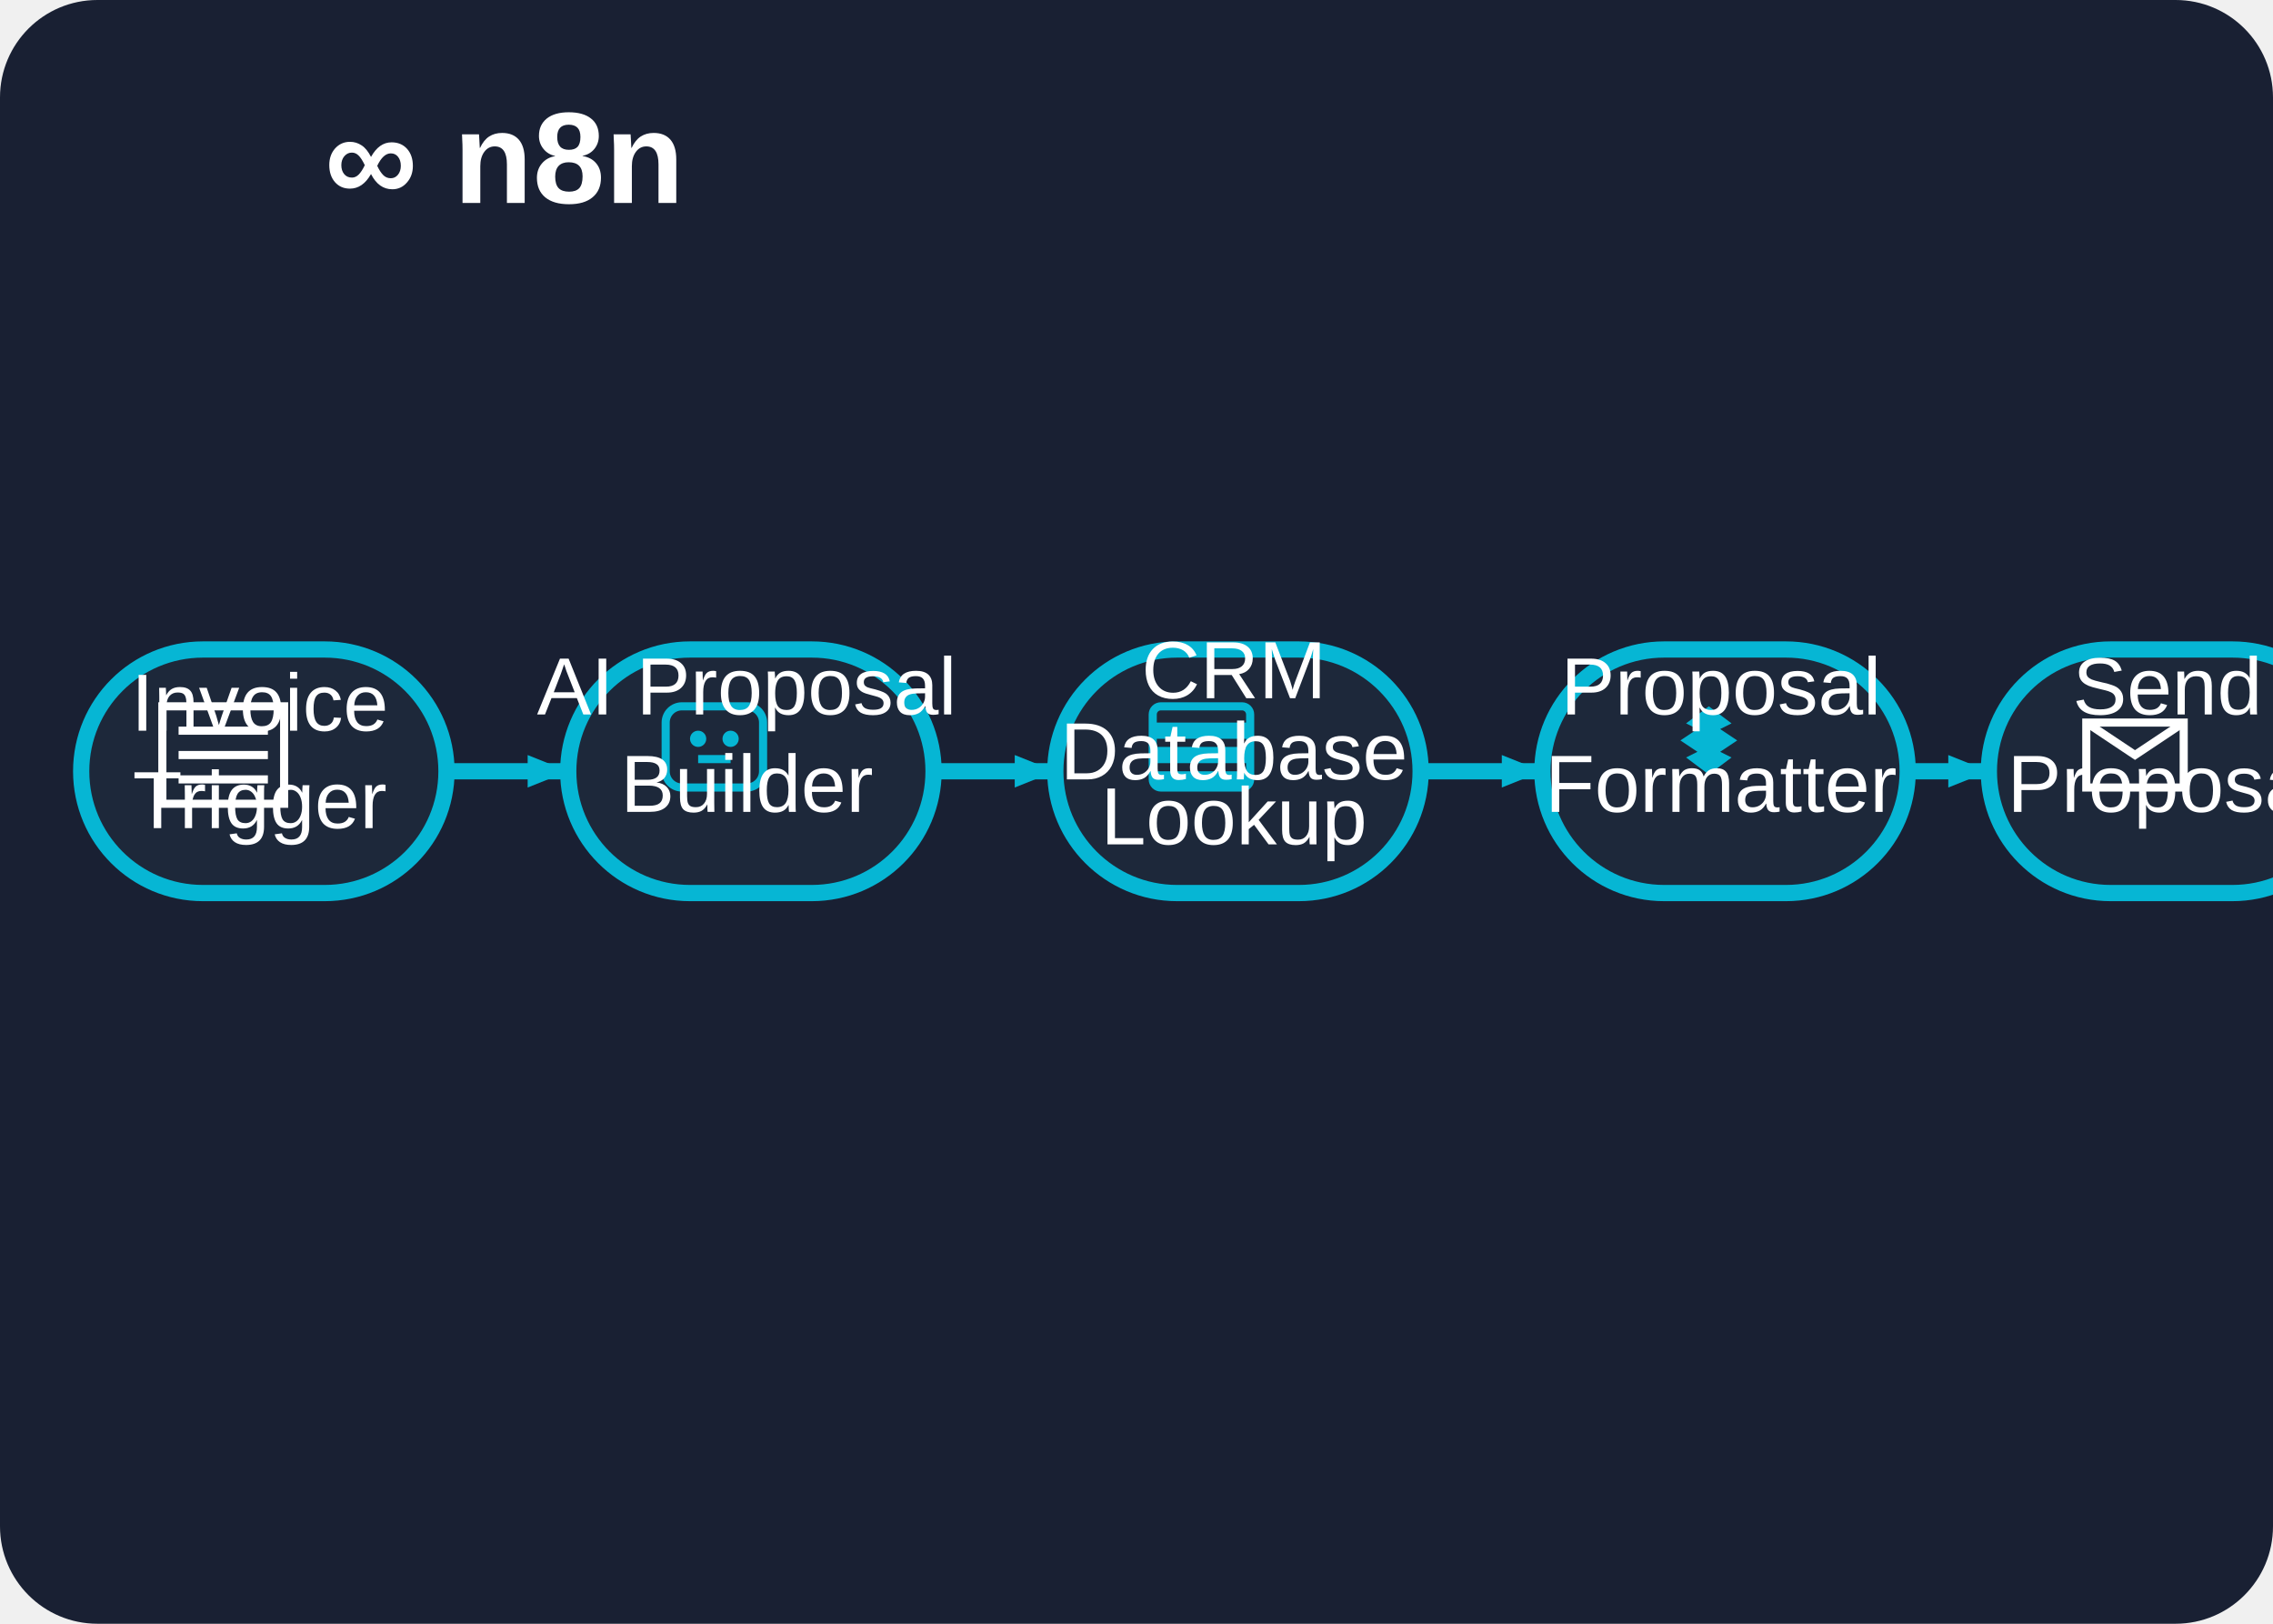
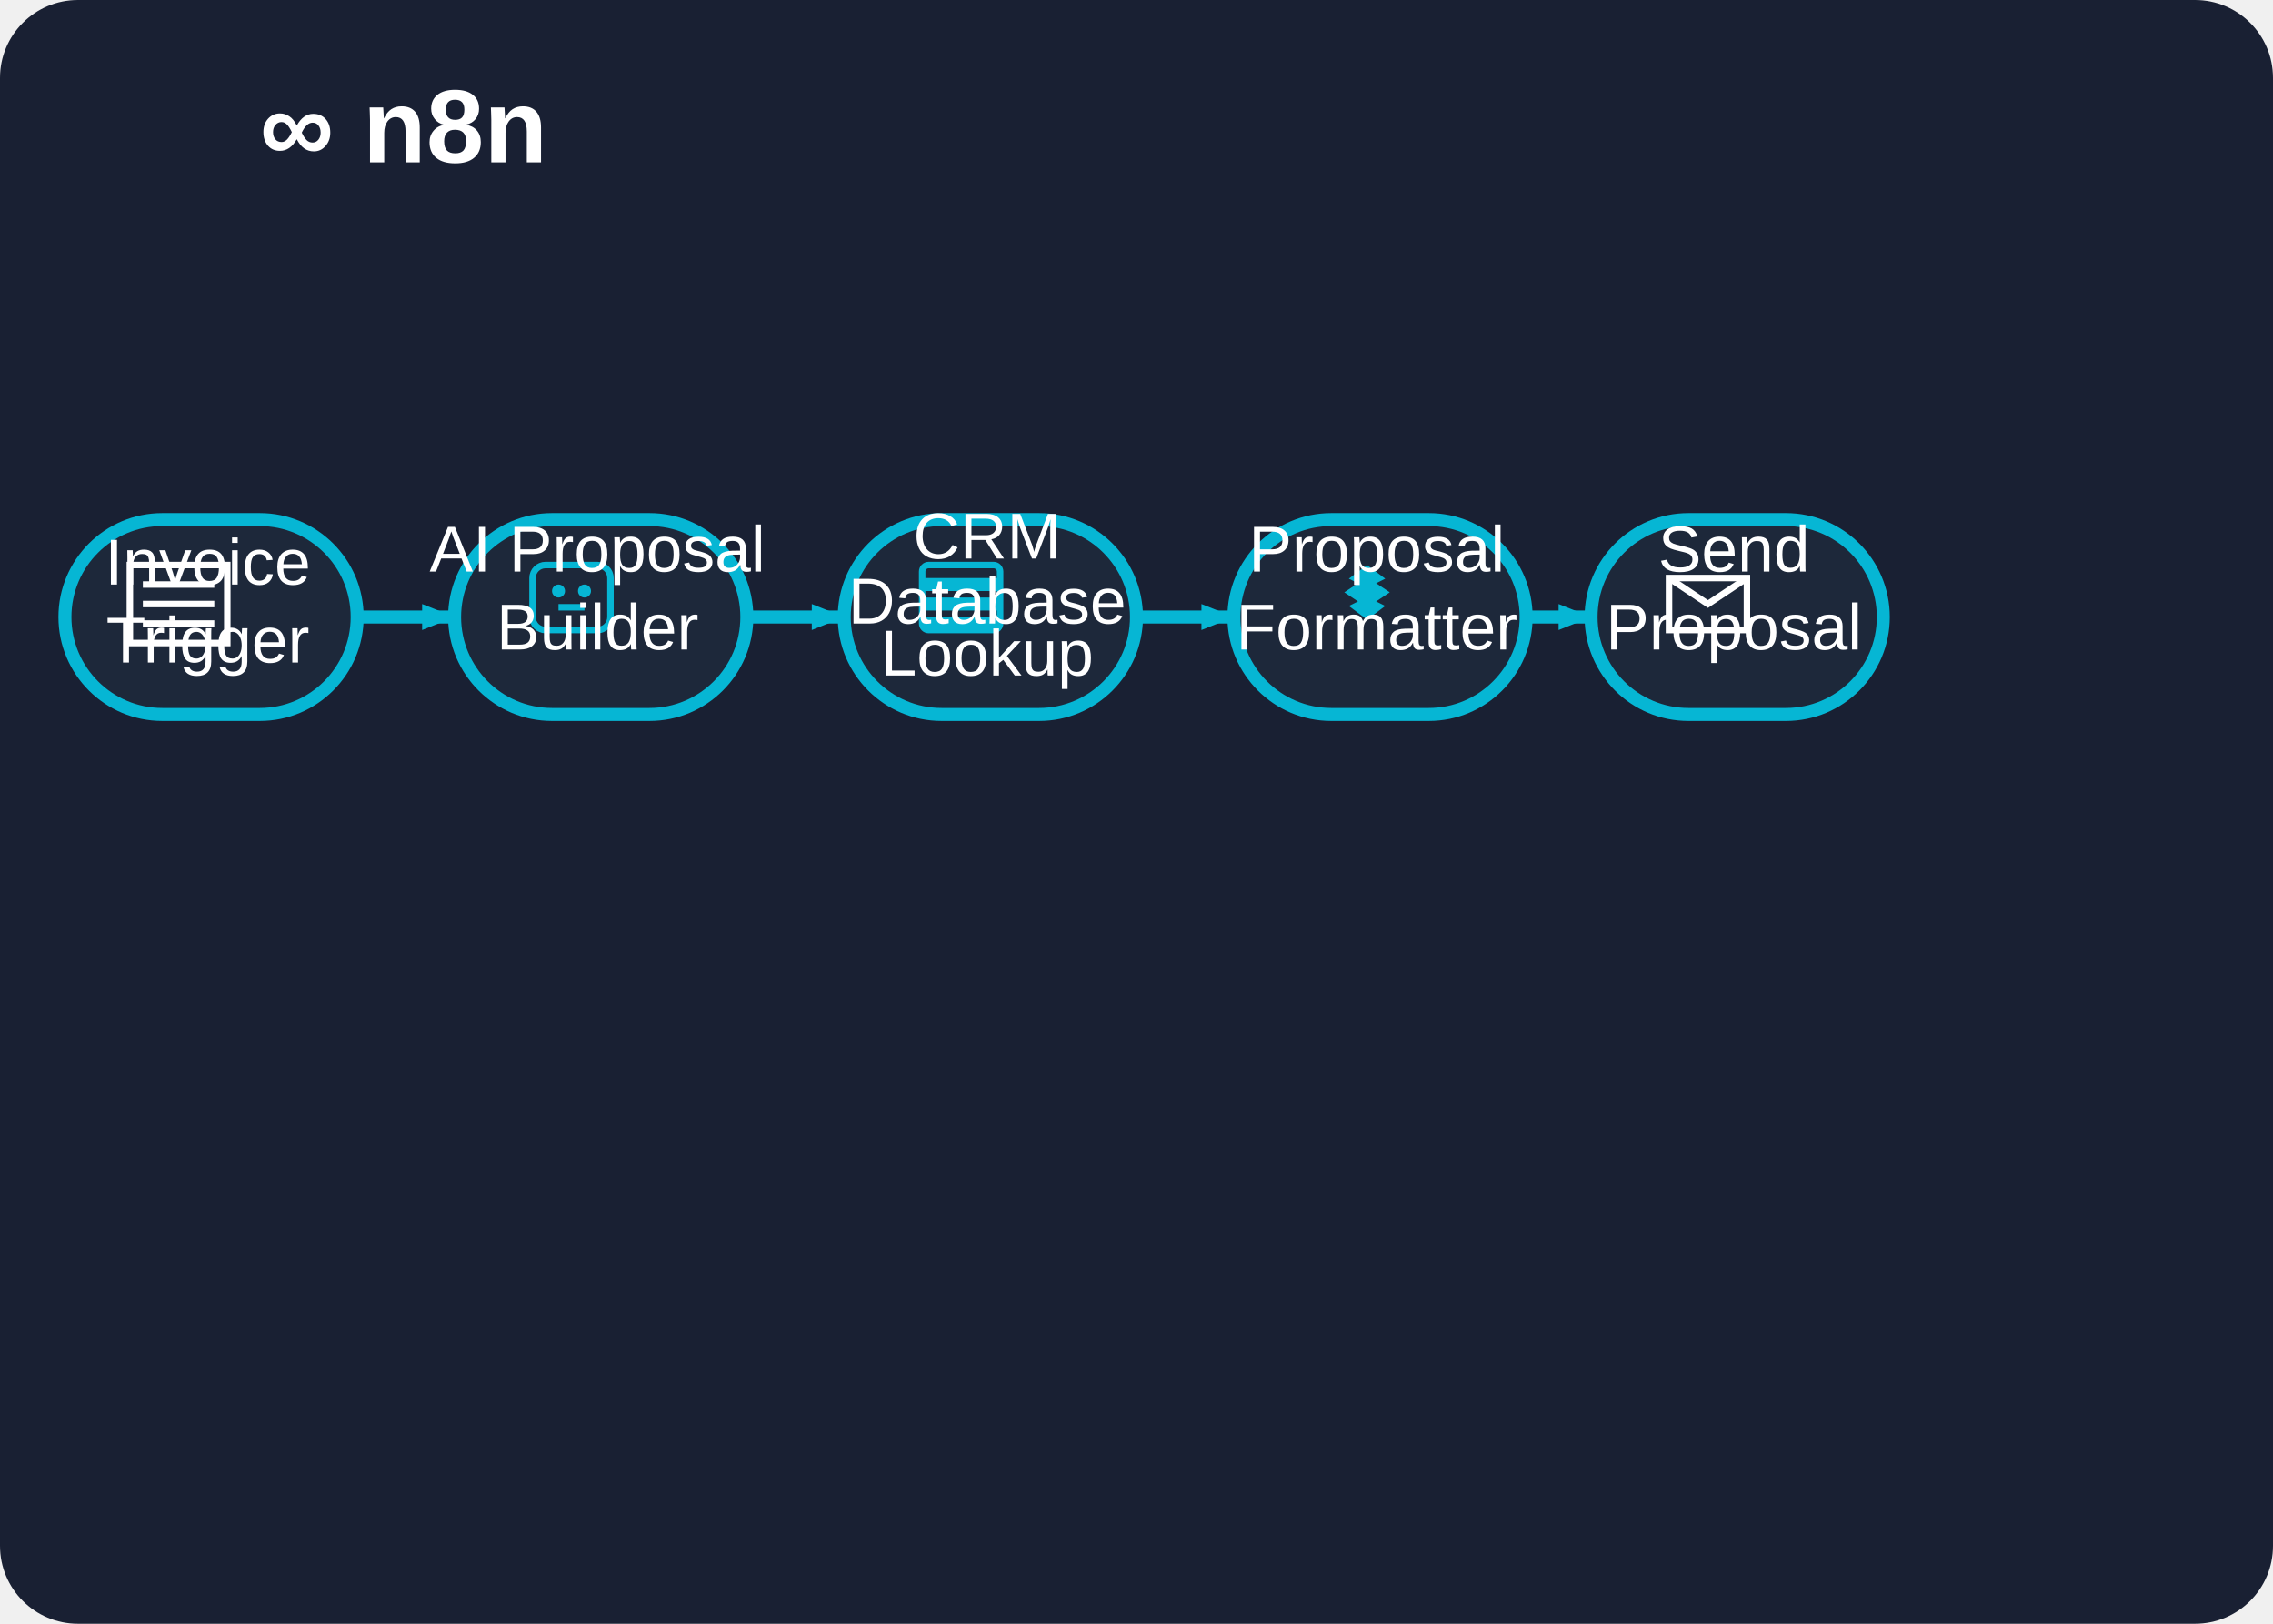
- <svg xmlns="http://www.w3.org/2000/svg" width="280" height="200" viewBox="0 0 280 200">
+ <svg xmlns="http://www.w3.org/2000/svg" width="350" height="250" viewBox="0 0 350 250">
  <defs>
    <style>
      .workflow-text { font-family: Arial, sans-serif; font-size: 10px; fill: white; text-anchor: middle; }
      .workflow-node { fill: rgba(30,41,59,0.9); stroke: #06b6d4; stroke-width: 2; }
      .workflow-line { stroke: #06b6d4; stroke-width: 2; fill: none; }
      .workflow-icon { fill: #06b6d4; }
      .n8n-logo { font-family: Arial, sans-serif; font-size: 16px; fill: white; font-weight: bold; }
    </style>
  </defs>
-   <rect width="280" height="200" fill="rgba(15,23,42,0.95)" rx="12" />
+   <rect width="350" height="250" fill="rgba(15,23,42,0.95)" rx="12" />
  <text x="40" y="25" class="n8n-logo">∞ n8n</text>
  <rect x="10" y="80" width="45" height="30" rx="15" class="workflow-node" />
  <g class="workflow-icon" transform="translate(20,87)">
    <rect x="0" y="0" width="15" height="12" fill="none" stroke="white" stroke-width="1" />
    <path d="M2 3 L13 3 M2 6 L13 6 M2 9 L13 9" stroke="white" stroke-width="1" />
  </g>
  <text x="32" y="90" class="workflow-text">Invoice</text>
  <text x="32" y="102" class="workflow-text">Trigger</text>
  <rect x="70" y="80" width="45" height="30" rx="15" class="workflow-node" />
  <g class="workflow-icon" transform="translate(82,87)">
    <rect x="0" y="0" width="12" height="10" rx="2" fill="none" stroke="#06b6d4" stroke-width="1" />
    <circle cx="4" cy="4" r="1" fill="#06b6d4" />
    <circle cx="8" cy="4" r="1" fill="#06b6d4" />
    <path d="M4 6.5 L8 6.5" stroke="#06b6d4" stroke-width="1" />
  </g>
  <text x="92" y="88" class="workflow-text">AI Proposal</text>
  <text x="92" y="100" class="workflow-text">Builder</text>
  <rect x="130" y="80" width="45" height="30" rx="15" class="workflow-node" />
  <g class="workflow-icon" transform="translate(142,87)">
    <rect x="0" y="0" width="12" height="10" rx="1" fill="none" stroke="#06b6d4" stroke-width="1" />
    <rect x="0" y="2" width="12" height="2" fill="#06b6d4" />
    <rect x="0" y="5" width="12" height="2" fill="#06b6d4" />
    <rect x="0" y="8" width="12" height="2" fill="#06b6d4" />
  </g>
  <text x="152" y="86" class="workflow-text">CRM</text>
  <text x="152" y="96" class="workflow-text">Database</text>
  <text x="152" y="104" class="workflow-text">Lookup</text>
  <rect x="190" y="80" width="45" height="30" rx="15" class="workflow-node" />
  <g class="workflow-icon" transform="translate(207,87)">
    <path d="M5 0 L9 3 L7 4 L10 6 L7 8 L9 9 L5 12 L1 9 L3 8 L0 6 L3 4 L1 3 Z" fill="#06b6d4" transform="scale(0.7)" />
  </g>
  <text x="212" y="88" class="workflow-text">Proposal</text>
  <text x="212" y="100" class="workflow-text">Formatter</text>
  <rect x="245" y="80" width="45" height="30" rx="15" class="workflow-node" />
  <g class="workflow-icon" transform="translate(257,87)">
    <rect x="0" y="2" width="12" height="8" fill="none" stroke="white" stroke-width="1" />
    <path d="M0 2 L6 6 L12 2" stroke="white" stroke-width="1" fill="none" />
  </g>
  <text x="267" y="88" class="workflow-text">Send</text>
  <text x="267" y="100" class="workflow-text">Proposal</text>
  <line x1="55" y1="95" x2="70" y2="95" class="workflow-line" />
  <line x1="115" y1="95" x2="130" y2="95" class="workflow-line" />
  <line x1="175" y1="95" x2="190" y2="95" class="workflow-line" />
  <line x1="235" y1="95" x2="245" y2="95" class="workflow-line" />
  <polygon points="65,93 70,95 65,97" fill="#06b6d4" />
  <polygon points="125,93 130,95 125,97" fill="#06b6d4" />
  <polygon points="185,93 190,95 185,97" fill="#06b6d4" />
  <polygon points="240,93 245,95 240,97" fill="#06b6d4" />
</svg>
